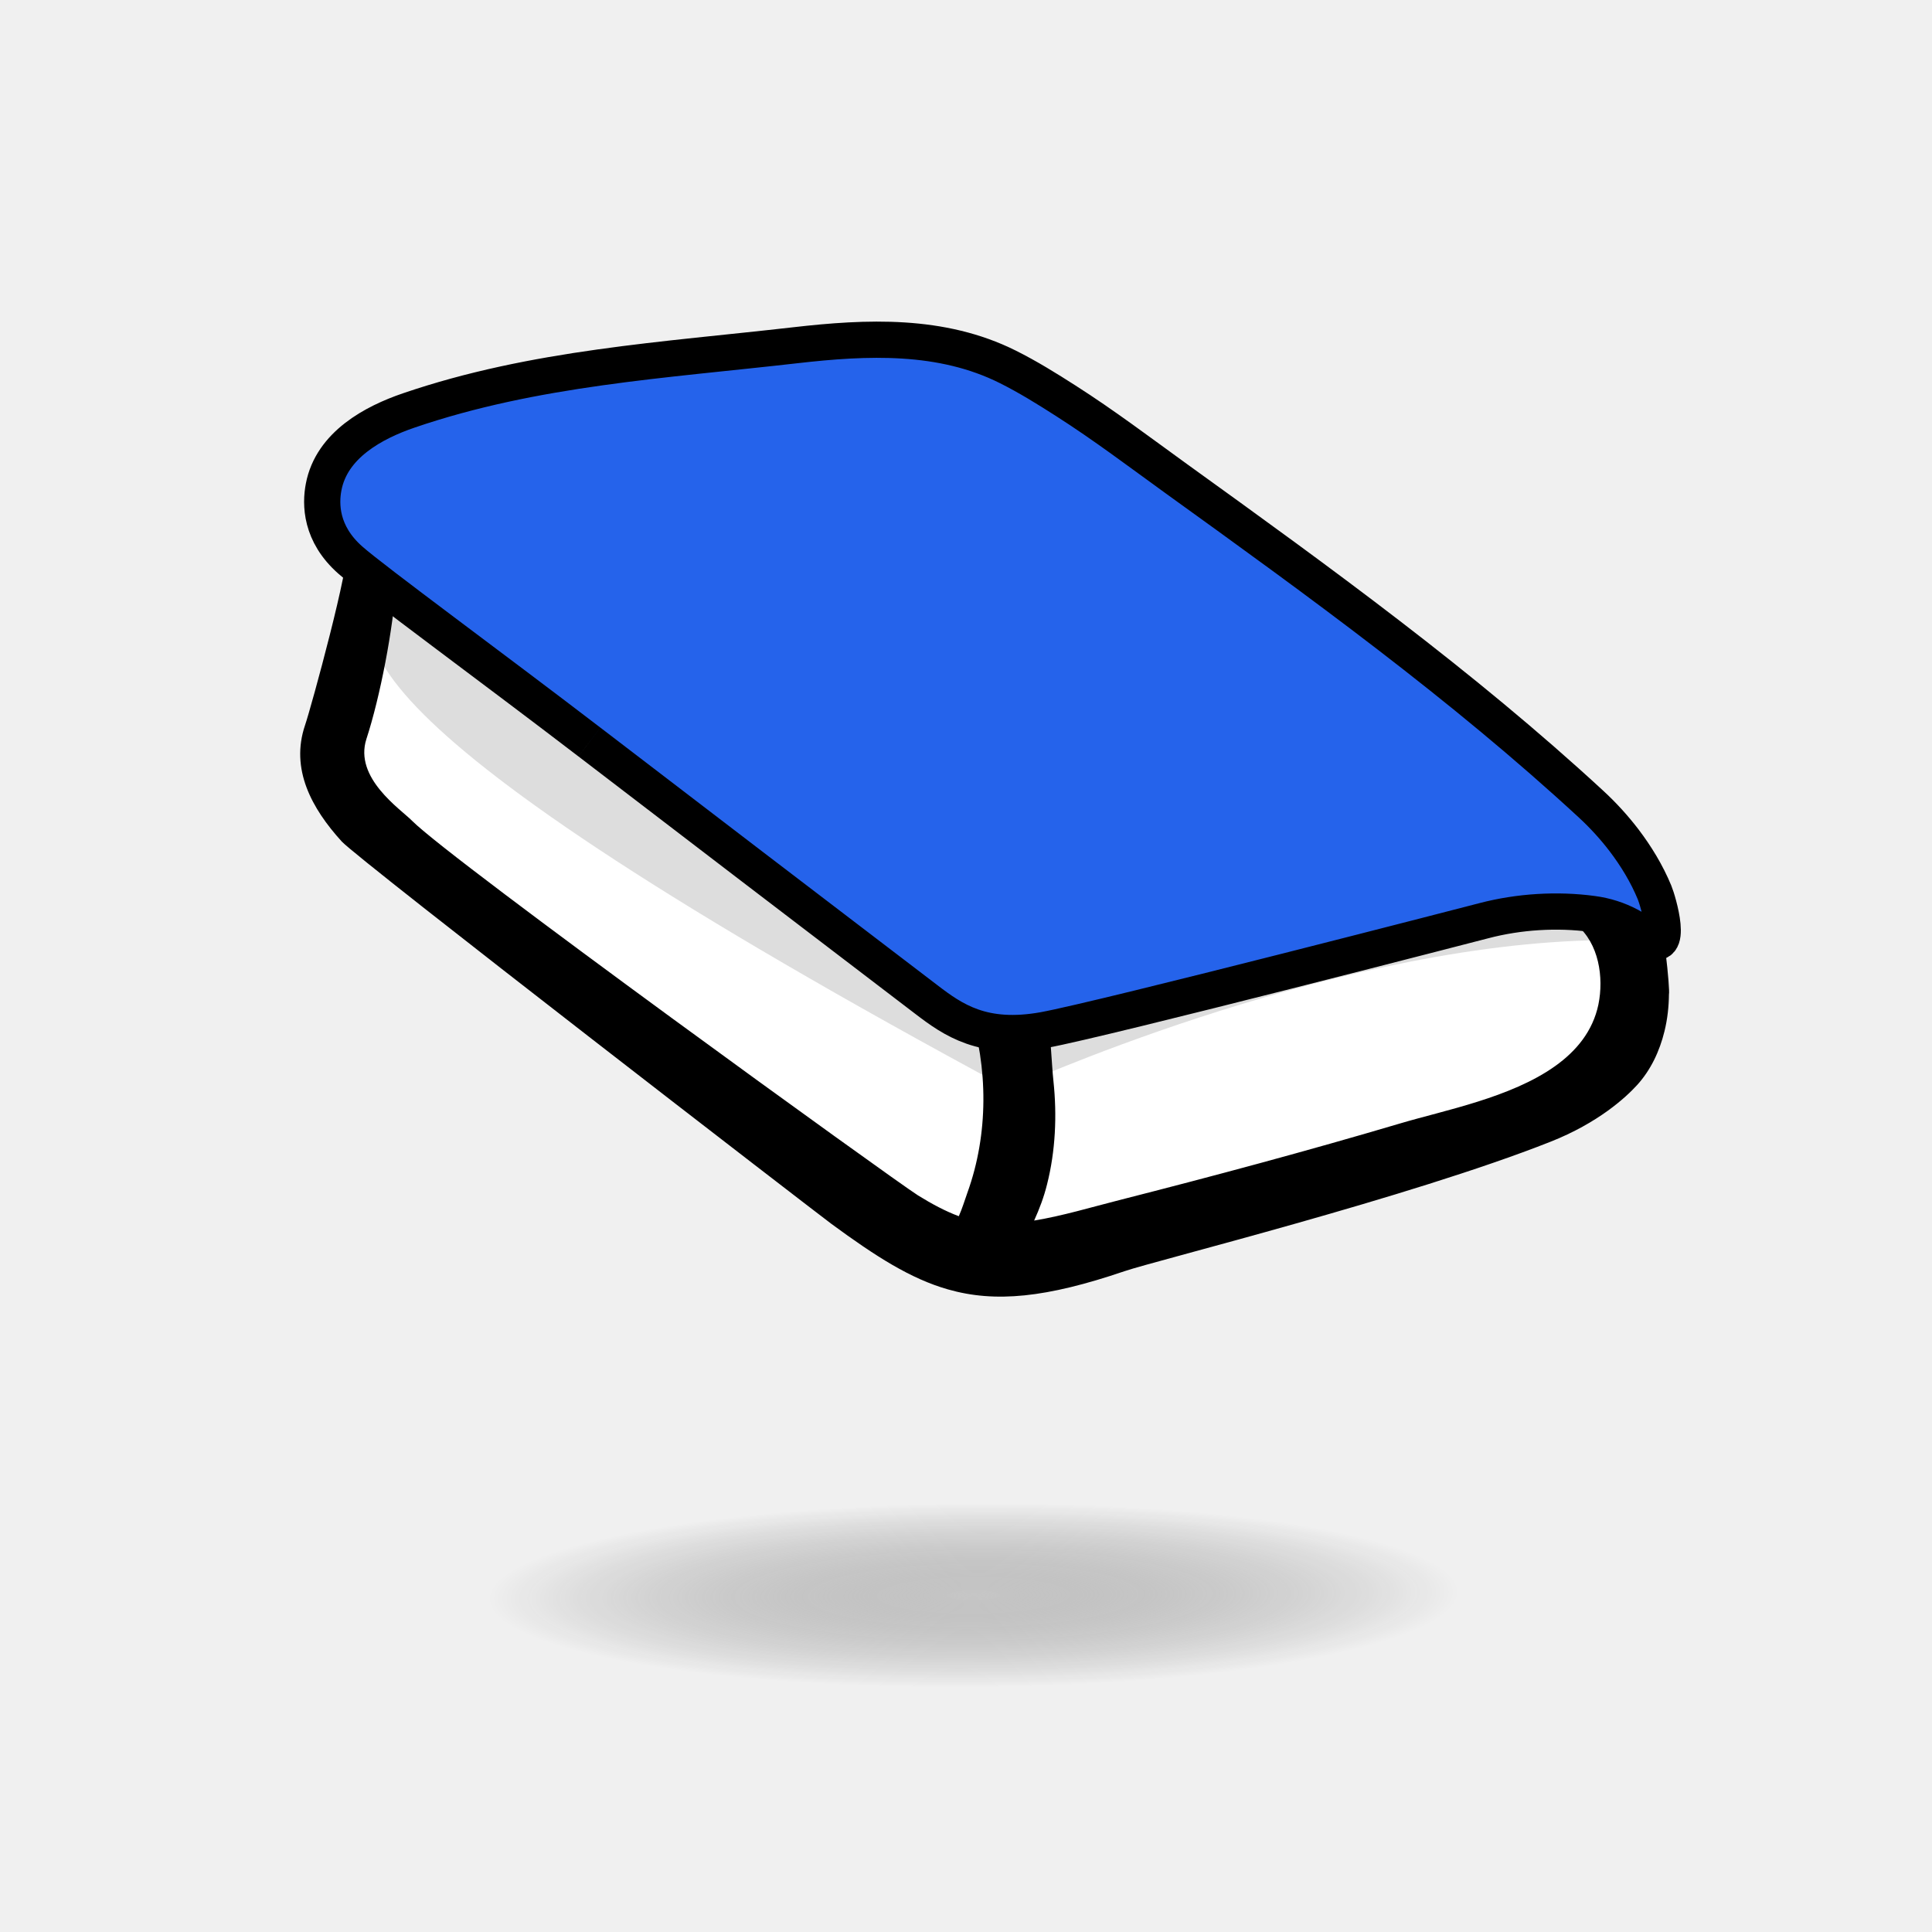
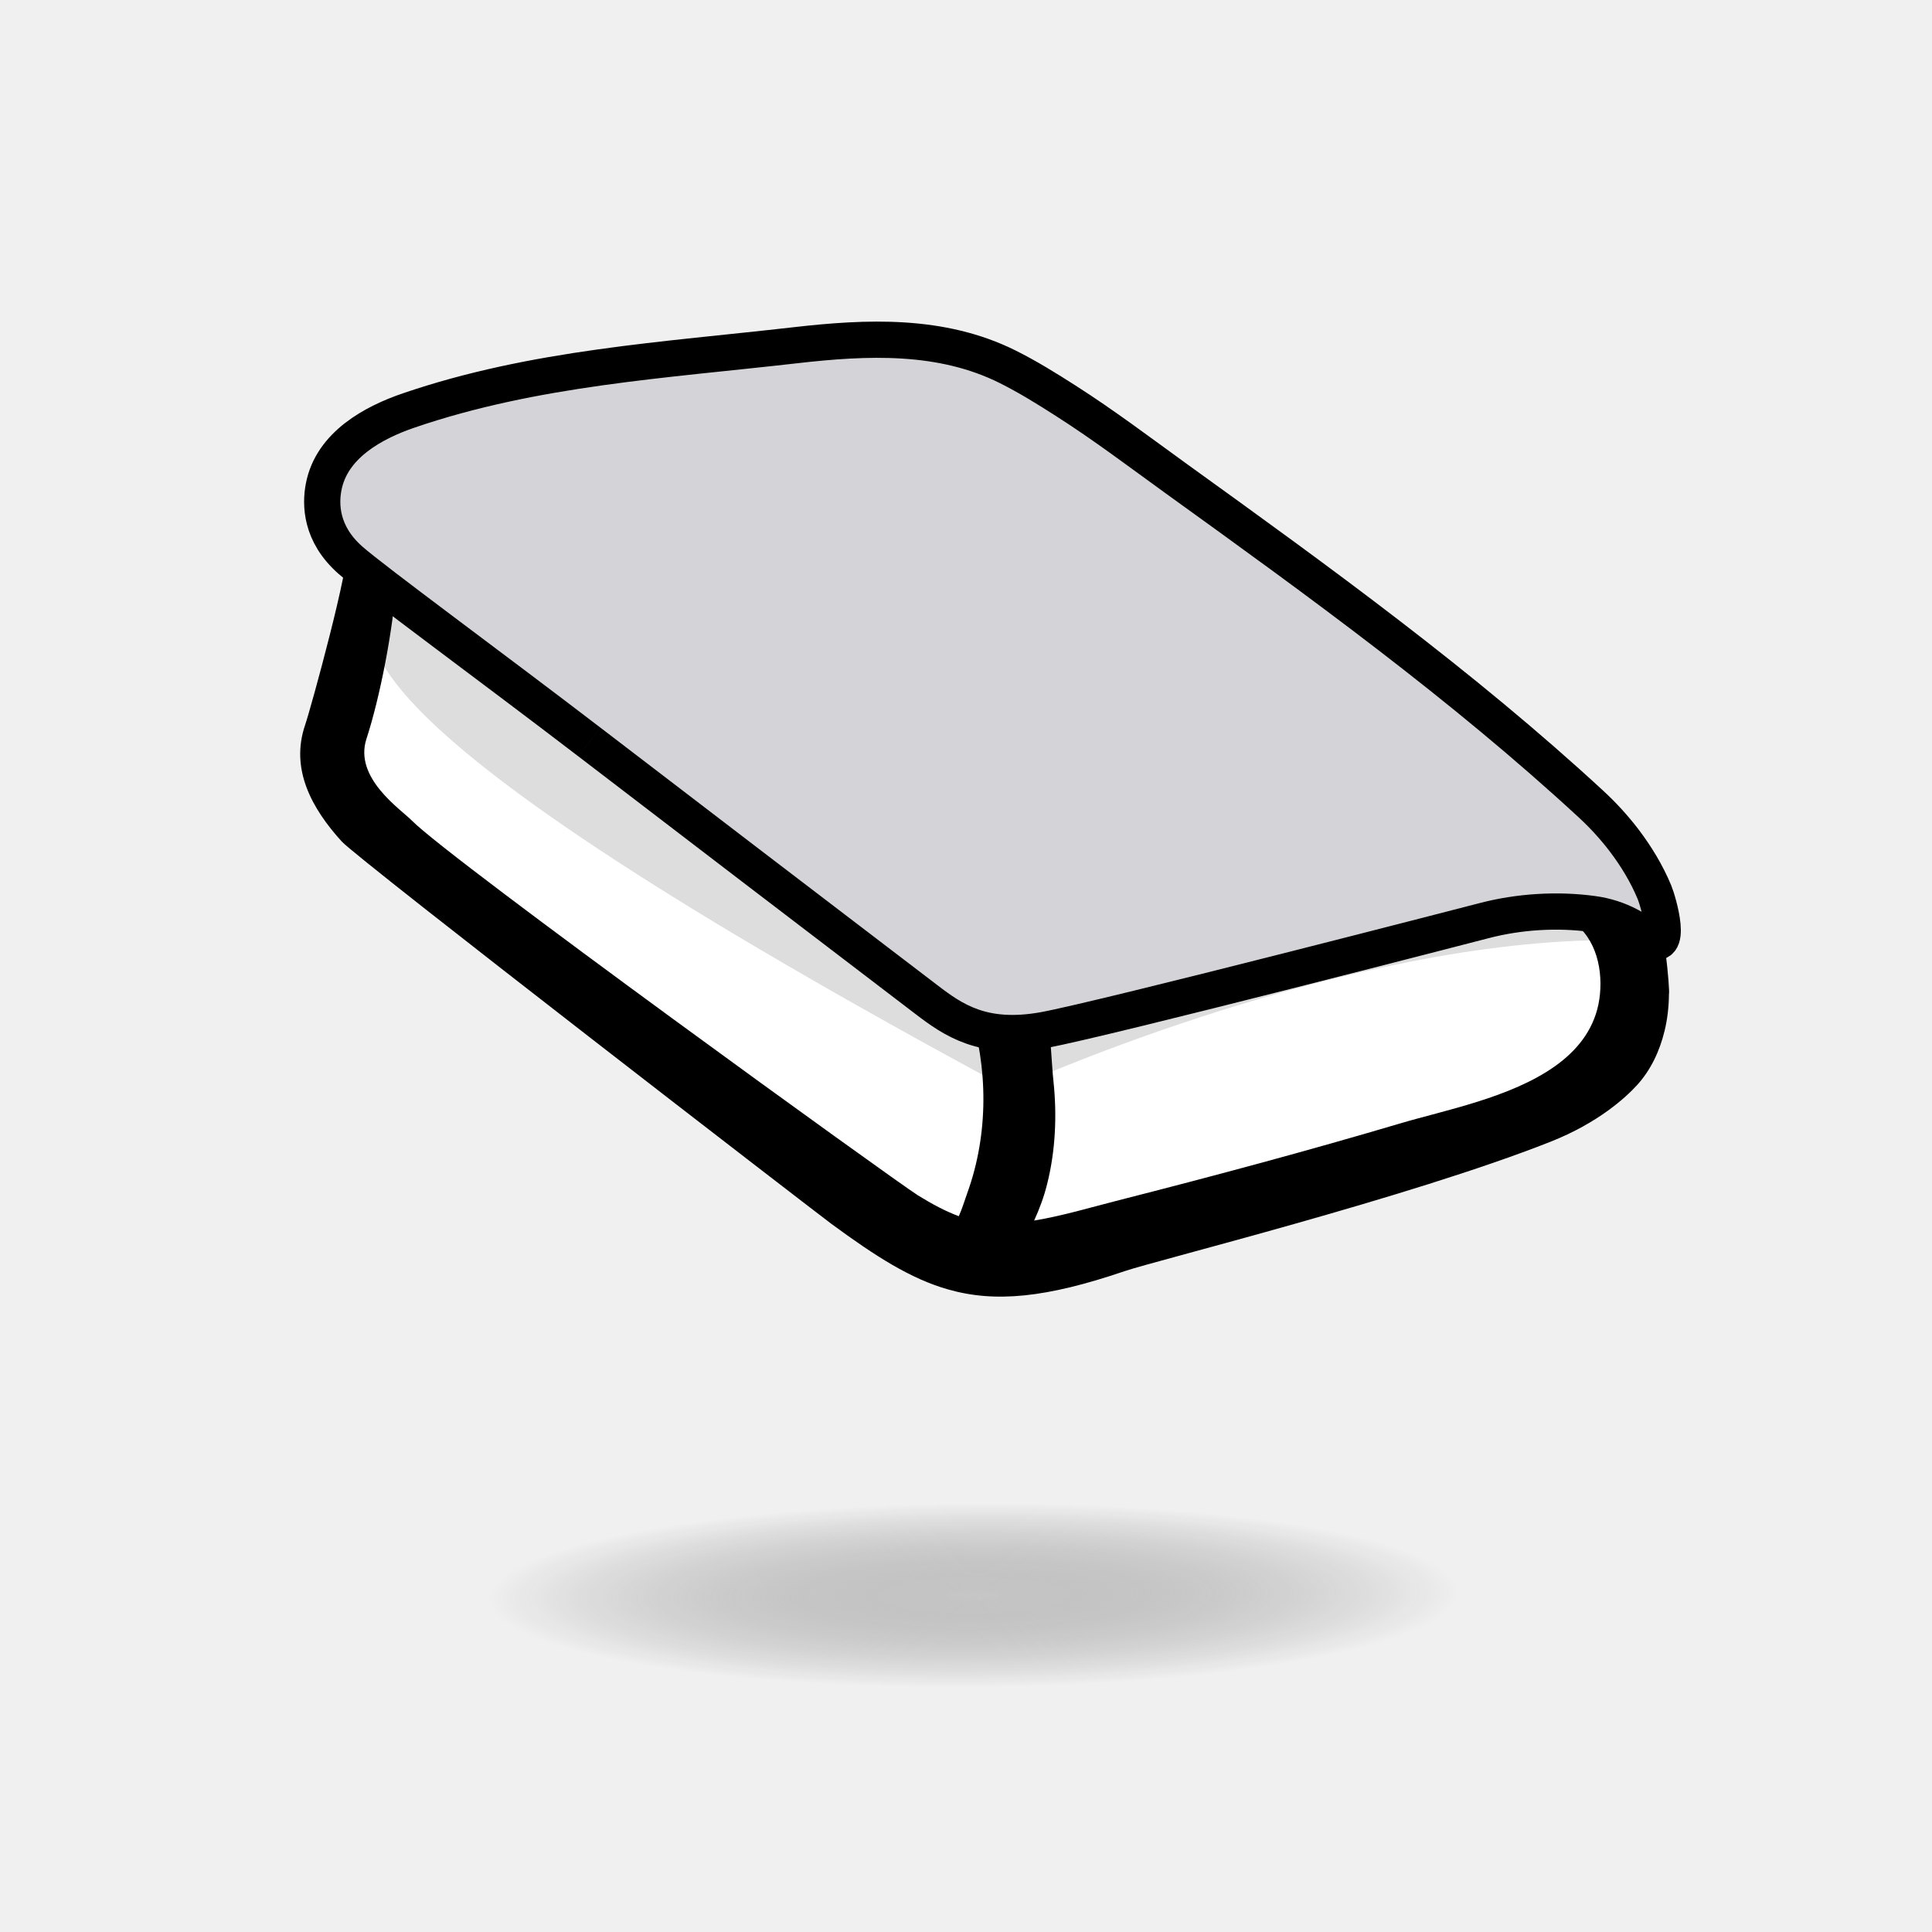
<svg xmlns="http://www.w3.org/2000/svg" xmlns:xlink="http://www.w3.org/1999/xlink" width="160" height="160" viewBox="0 0 160 160" version="1.1" id="svg11">
  <defs id="defs11">
    <linearGradient id="linearGradient29">
      <stop style="stop-color:#949494;stop-opacity:0.458;" offset="0" id="stop29" />
      <stop style="stop-color:#000000;stop-opacity:0;" offset="1" id="stop30" />
    </linearGradient>
    <radialGradient xlink:href="#linearGradient29" id="radialGradient30" cx="72.203" cy="132.585" fx="72.203" fy="132.585" r="29.912" gradientTransform="matrix(1.344128,0,0,0.254884,-21.7976,99.08374)" gradientUnits="userSpaceOnUse" />
  </defs>
  <g id="icon-3" transform="matrix(0.7836271,0,0,0.7836271,-6.829525,-4.076928)">
    <path d="M 31.09,10.015 H 194.433 V 173.358 H 31.09 Z" fill="none" id="path1" style="stroke-width:1.276" />
    <path fill="#f4f4f4" d="M 182.424,108.174 C 182.067,100.096 179.336,94.839 174.385,90.27 162.032,78.874 147.165,67.989 133.46,58.252 127.105,53.735 120.035,47.775 112.672,45.019 102.297,41.127 90.569,42.518 79.455,44.087 c -4.849,0.676 -9.737,1.455 -14.509,2.591 -5.538,1.314 -12.123,2.884 -16.819,6.215 -4.211,2.986 -3.701,6.738 -1.633,10.196 0.306,1.595 0.013,3.101 0.026,4.722 0.026,3.05 -0.319,6.1 -1.059,9.06 -0.472,1.825 -1.097,3.586 -1.697,5.372 -2.348,6.917 4.186,12.697 9.035,16.704 2.705,2.246 5.615,4.249 8.346,6.483 10.592,8.627 21.477,16.436 32.324,24.642 12.723,9.635 17.572,12.991 33.447,7.567 4.288,-1.455 8.665,-2.629 13.055,-3.752 6.202,-1.595 14.458,-3.101 20.507,-5.219 6.125,-2.144 14.025,-4.99 18.516,-9.903 2.246,-2.45 3.216,-5.947 3.229,-9.214 0.153,-0.408 0.23,-0.855 0.204,-1.378" id="path2" style="stroke-width:1.276" />
    <path fill="#bdcf46" d="m 57.429,56.019 c 6.113,-2.578 30.104,-6.291 35.399,-6.917 4.492,-0.523 10.145,-1.238 14.599,-0.574 1.787,0.294 7.555,3.318 13.565,7.389 12.251,8.333 44.562,32.554 46.604,34.43 0.536,0.498 4.99,4.734 2.744,4.709 -2.271,-0.026 -4.517,0.128 -6.763,0.396 -3.828,0.447 -26.173,5.781 -36.318,8.256 -2.016,0.485 -7.44,1.493 -8.933,1.799 -4.249,0.855 -7.721,-0.498 -11.204,-2.922 -7.236,-5.041 -52.231,-39.713 -53.406,-42.163 -0.842,-1.736 0.868,-3.203 3.714,-4.403" id="path3" style="stroke-width:1.276" />
    <path style="fill:#ffffff;fill-opacity:1;stroke-width:13.557;stroke-linecap:round;stroke-linejoin:round;stroke-miterlimit:5.6" d="m 43.762,82.243 9.035,16.704 56.035,40.504 31.136,-5.564 41.755,-14.012 c 0,0 3.114,-15.581 -0.791,-16.832 -3.905,-1.251 -78.538,-29.992 -78.538,-29.992 L 53.715,60.422 Z" id="path13" />
    <path style="fill:#000000;fill-opacity:0.134;stroke-width:13.557;stroke-linecap:round;stroke-linejoin:round;stroke-miterlimit:5.6" d="m 50.576,66.892 c -6.115,4.601 -7.819,14.322 64.85,53.455 0,0 32.808,-14.991 61.285,-15.762 28.476,-0.771 -52.466,-27.94 -52.466,-27.94 l -13.44,30.647 z" id="path26" />
    <path fill="#000000" d="m 183.522,99.675 c -1.404,-3.675 -4.709,-6.585 -7.695,-9.354 -13.667,-12.608 -28.036,-22.945 -43.107,-33.804 -3.867,-2.795 -7.657,-5.487 -11.676,-8.052 -1.991,-1.276 -4.466,-2.348 -6.585,-3.407 -7.019,-3.509 -14.305,-3.254 -21.898,-2.386 -13.795,1.582 -27.13,2.042 -40.376,6.572 -3.688,1.263 -7.312,3.024 -8.154,7.465 -0.332,1.799 0.664,4.849 1.302,6.47 0.51,1.251 -3.739,16.794 -4.377,18.657 -1.582,4.645 0.702,8.805 3.867,12.289 1.736,1.914 50.56,39.547 51.785,40.44 4.658,3.42 8.346,5.781 12.289,6.904 4.99,1.429 10.388,0.893 18.67,-1.927 3.331,-1.136 30.104,-7.784 44.983,-13.667 5.079,-2.003 7.988,-4.696 9.175,-5.998 1.442,-1.582 2.386,-3.586 2.897,-5.691 0.319,-1.289 0.459,-2.616 0.472,-3.905 0.128,-0.396 -0.561,-7.937 -1.57,-10.605 M 57.429,56.019 c 6.113,-2.578 30.104,-6.291 35.399,-6.917 4.492,-0.523 10.145,-1.238 14.599,-0.574 1.787,0.294 7.555,3.318 13.565,7.389 12.251,8.333 44.562,32.554 46.604,34.43 0.536,0.498 4.99,4.734 2.744,4.709 -2.271,-0.026 -4.517,0.128 -6.763,0.396 -3.828,0.447 -26.173,5.781 -36.318,8.256 -2.016,0.485 -7.44,1.493 -8.933,1.799 -4.249,0.855 -7.721,-0.498 -11.204,-2.922 -7.236,-5.041 -52.231,-39.713 -53.406,-42.163 -0.842,-1.736 0.868,-3.203 3.714,-4.403 m -5.156,35.935 c -1.251,-1.263 -6.164,-4.53 -4.836,-8.652 1.455,-4.454 2.833,-11.651 3.139,-16.411 5.551,4.466 57.361,44.013 60.577,44.919 2.004,6.24 2.029,13.246 -0.191,19.41 -0.306,0.855 -0.549,1.684 -0.919,2.514 -1.429,-0.536 -2.82,-1.276 -4.326,-2.208 C 103.331,130.034 56.472,96.179 52.273,91.955 M 173.045,117.885 c -4.658,3.318 -11.689,4.658 -16.283,6.023 -9.864,2.922 -19.805,5.589 -29.772,8.129 -2.973,0.753 -5.959,1.659 -8.984,2.157 0.561,-1.238 1.034,-2.488 1.365,-3.828 0.893,-3.522 1.059,-7.299 0.676,-10.898 -0.204,-1.85 -0.281,-5.219 -0.715,-7.019 0.523,-0.038 12.723,-2.922 22.358,-5.372 9.801,-2.501 21.171,-5.959 28.011,-6.087 2.705,-0.051 4.696,1.2 5.602,1.94 2.386,1.952 2.922,5.564 2.335,8.435 -0.587,2.795 -2.31,4.9 -4.594,6.521" id="path4" style="display:inline;fill:#000000;fill-opacity:1;stroke-width:1.276" />
-     <path fill="#2563eb" d="m 71.007,83.622 c 7.401,5.679 26.722,20.443 35.616,27.22 2.82,2.157 5.985,4.377 12.417,3.216 6.419,-1.174 46.527,-11.562 46.527,-11.562 3.662,-0.957 7.721,-1.212 11.46,-0.702 1.365,0.179 2.693,0.6 3.905,1.251 0.421,0.23 0.881,0.472 1.263,0.766 0.204,0.166 0.345,0.383 0.574,0.536 2.961,2.016 1.149,-4.007 0.804,-4.824 -0.817,-1.978 -1.94,-3.828 -3.241,-5.538 a 29.989,29.989 0 0 0 -3.433,-3.765 C 163.232,77.598 148.135,66.675 133.064,55.815 c -3.867,-2.795 -7.695,-5.691 -11.715,-8.256 -1.991,-1.276 -4.007,-2.527 -6.125,-3.586 -7.019,-3.509 -14.88,-3.152 -22.46,-2.284 -13.808,1.582 -27.602,2.361 -40.849,6.891 -3.701,1.263 -8.154,3.637 -8.997,8.091 -0.345,1.799 -0.345,4.939 2.833,7.733 2.323,2.067 15.505,11.74 25.254,19.218" id="path5" style="fill:#2563eb;fill-opacity:1;stroke-width:3.828;stroke:#000000;stroke-opacity:1;stroke-dasharray:none" />
+     <path fill="#d4d4d8" d="m 71.007,83.622 c 7.401,5.679 26.722,20.443 35.616,27.22 2.82,2.157 5.985,4.377 12.417,3.216 6.419,-1.174 46.527,-11.562 46.527,-11.562 3.662,-0.957 7.721,-1.212 11.46,-0.702 1.365,0.179 2.693,0.6 3.905,1.251 0.421,0.23 0.881,0.472 1.263,0.766 0.204,0.166 0.345,0.383 0.574,0.536 2.961,2.016 1.149,-4.007 0.804,-4.824 -0.817,-1.978 -1.94,-3.828 -3.241,-5.538 a 29.989,29.989 0 0 0 -3.433,-3.765 C 163.232,77.598 148.135,66.675 133.064,55.815 c -3.867,-2.795 -7.695,-5.691 -11.715,-8.256 -1.991,-1.276 -4.007,-2.527 -6.125,-3.586 -7.019,-3.509 -14.88,-3.152 -22.46,-2.284 -13.808,1.582 -27.602,2.361 -40.849,6.891 -3.701,1.263 -8.154,3.637 -8.997,8.091 -0.345,1.799 -0.345,4.939 2.833,7.733 2.323,2.067 15.505,11.74 25.254,19.218" id="path5" style="fill:#d4d4d8;fill-opacity:1;stroke-width:3.828;stroke:#000000;stroke-opacity:1;stroke-dasharray:none" />
  </g>
  <path style="fill:url(#radialGradient30);fill-opacity:1;stroke:none;stroke-width:12.123;stroke-linecap:round;stroke-linejoin:round;stroke-miterlimit:5.6" id="path27" d="m 115.458,132.877 a 40.205,7.624 0 0 1 -40.145,7.624 40.205,7.624 0 0 1 -40.265,-7.601 40.205,7.624 0 0 1 40.025,-7.647 40.205,7.624 0 0 1 40.385,7.578" transform="matrix(0.9999626,-0.00864239,0.040402,0.9991835,0,0)" />
</svg>
